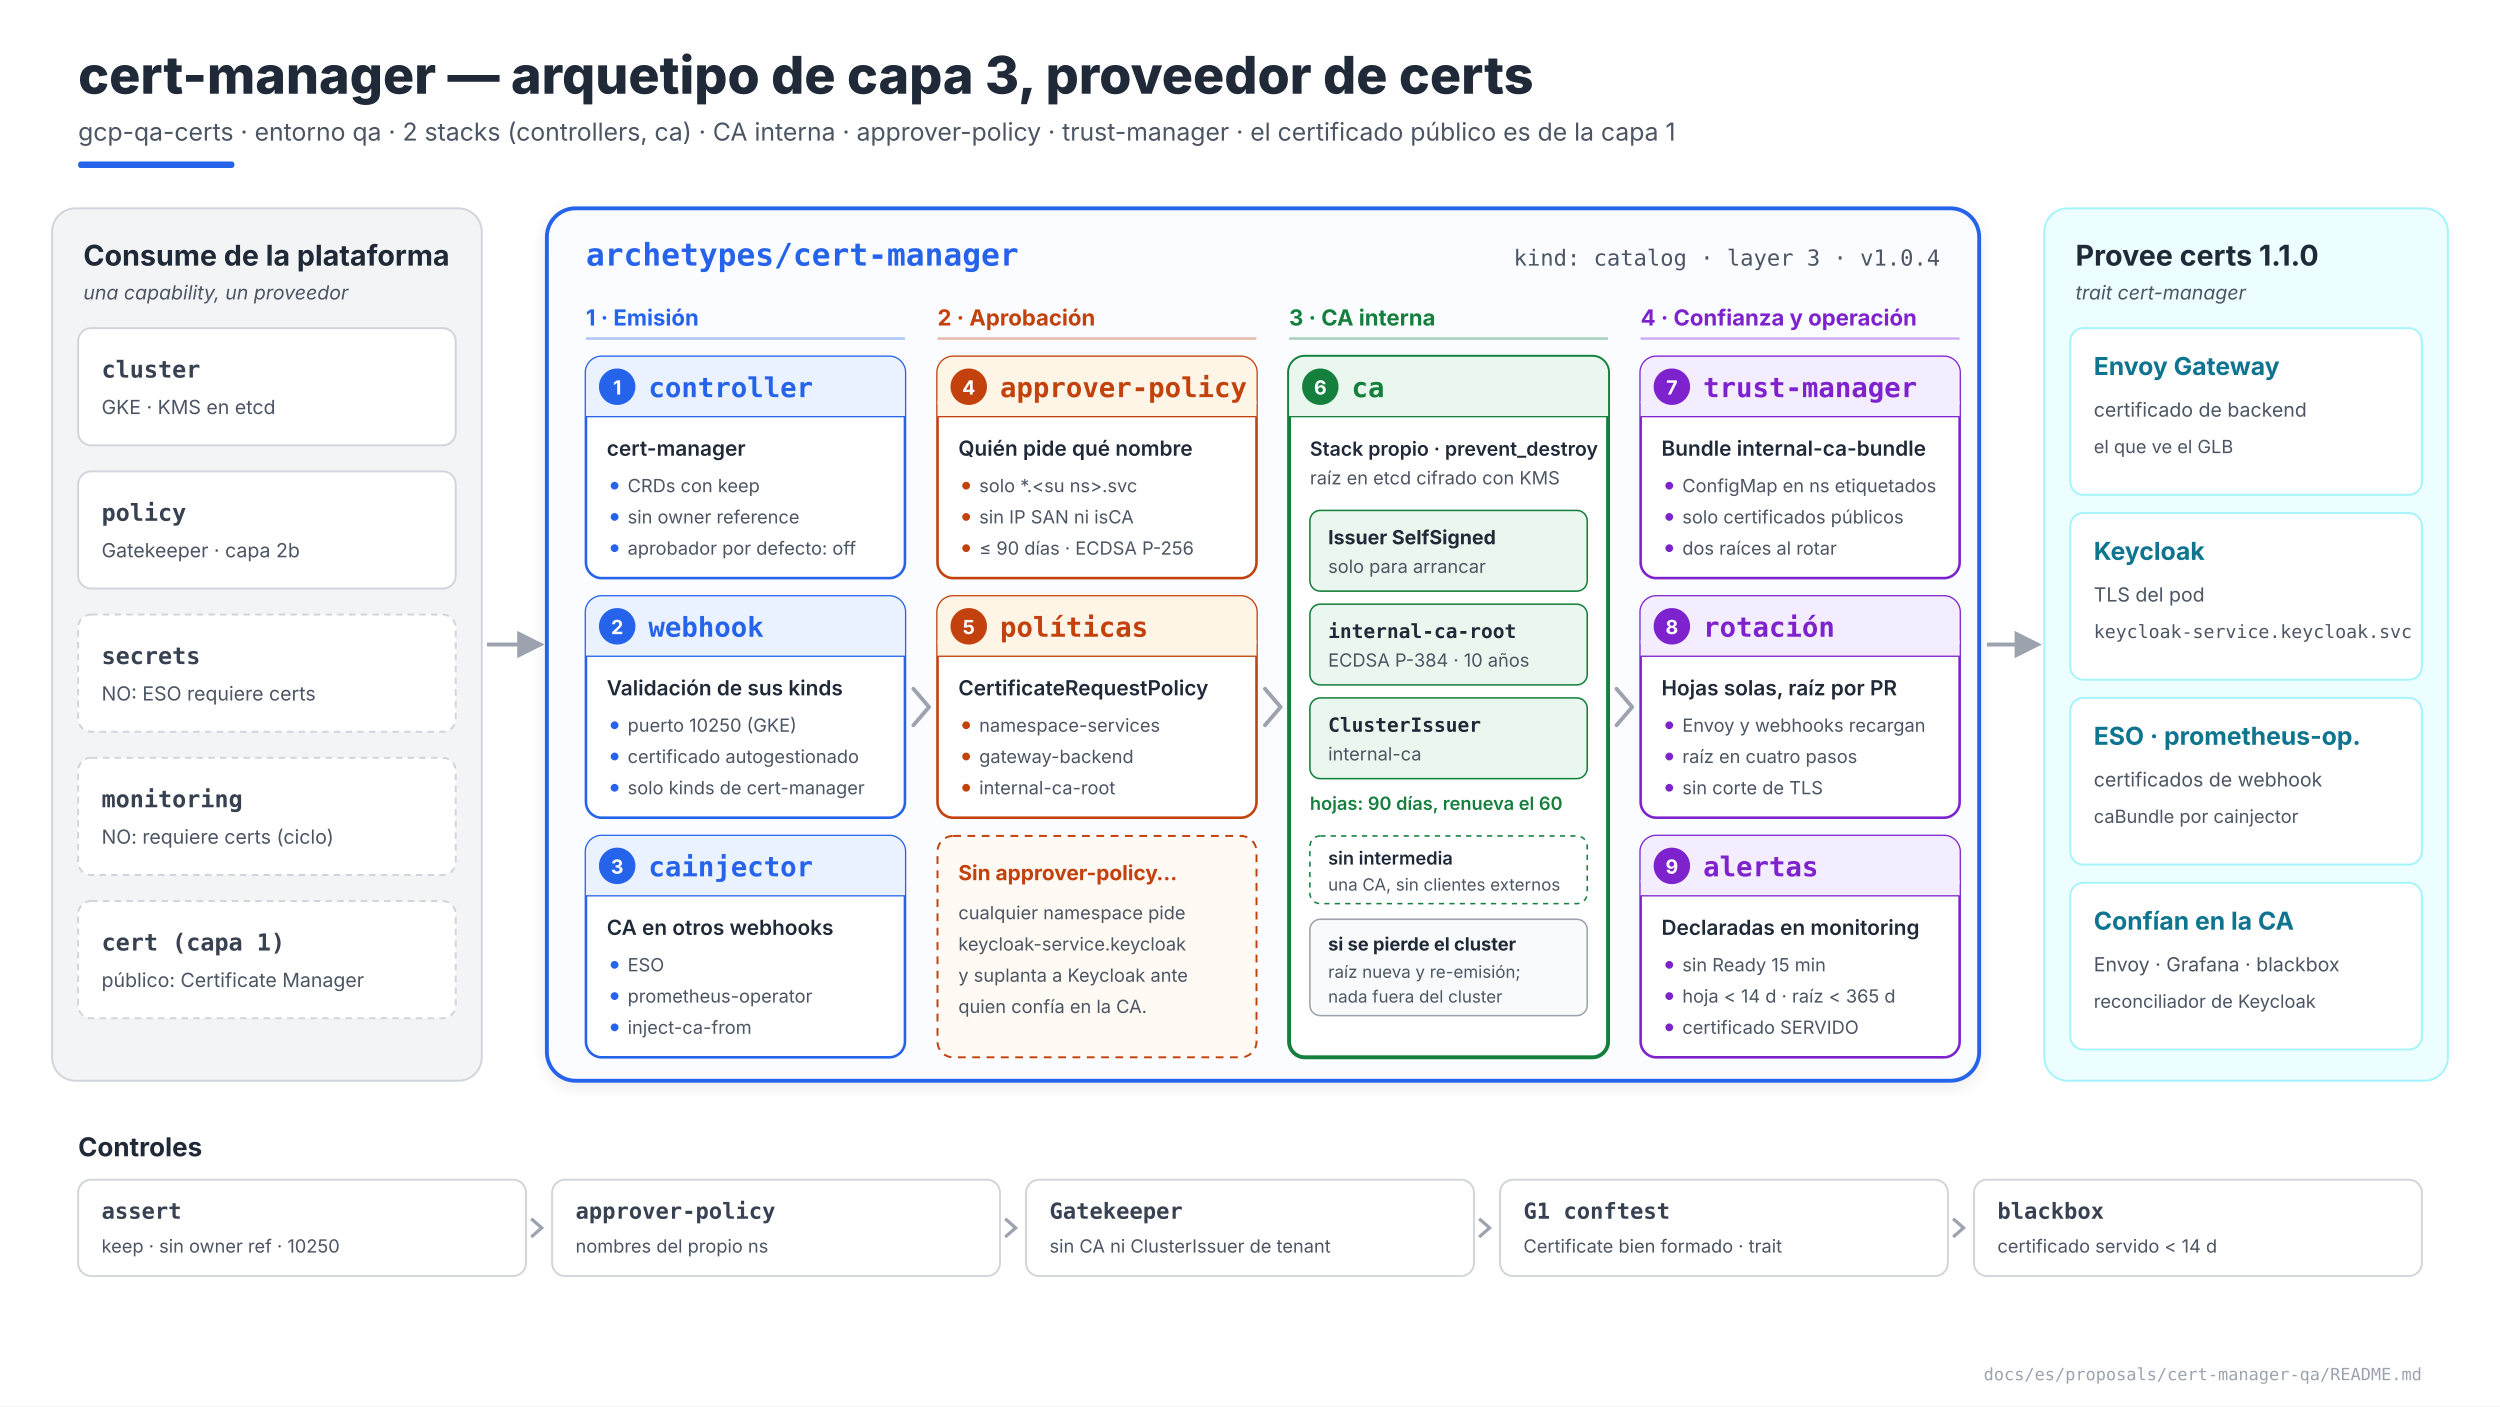
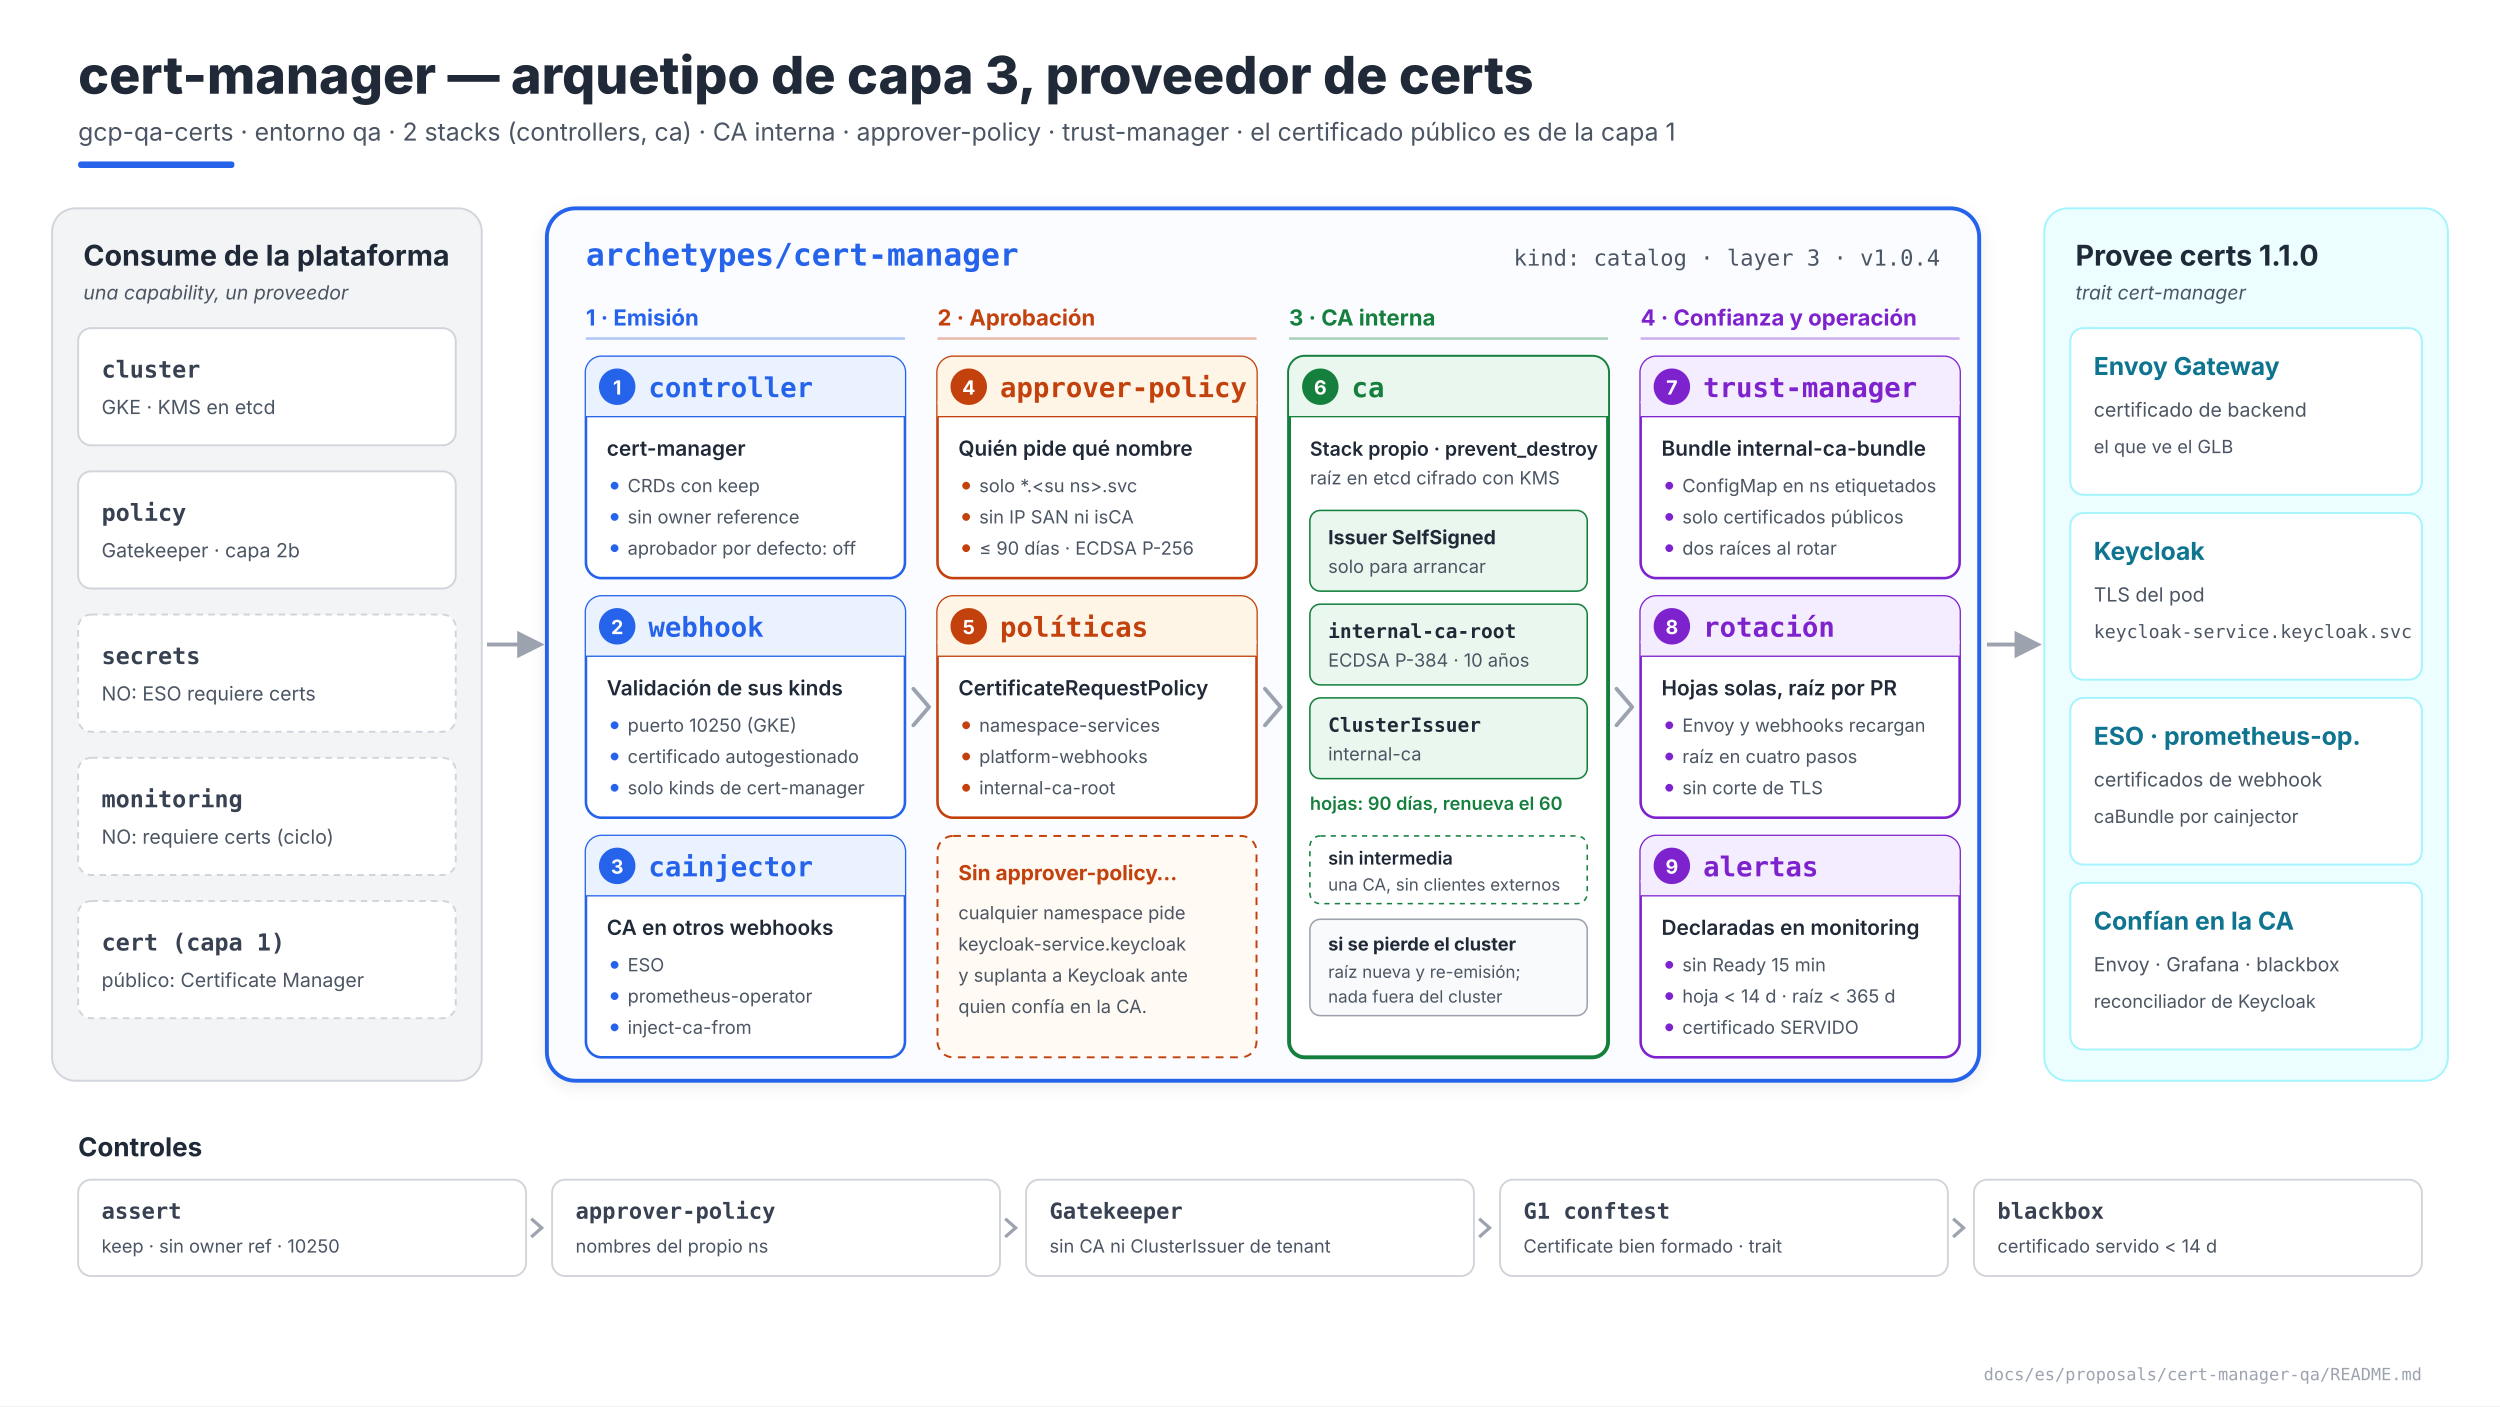
<svg xmlns="http://www.w3.org/2000/svg" viewBox="0 0 1920 1080" width="1920" height="1080" role="img" aria-label="Arquetipo cert-manager: bloques">
  <defs>
    <marker id="ah" viewBox="0 0 10 10" refX="8" refY="5" markerWidth="7" markerHeight="7" orient="auto-start-reverse">
      <path d="M0,0 L10,5 L0,10 z" fill="#9ca3af" />
    </marker>
    <filter id="sh" x="-5%" y="-5%" width="110%" height="115%">
      <feDropShadow dx="0" dy="3" stdDeviation="6" flood-color="#111827" flood-opacity="0.08" />
    </filter>
  </defs>
  <rect width="1920" height="1080" fill="#ffffff" />
  <text x="60" y="72" font-family="'Inter','Segoe UI','Helvetica Neue',Arial,sans-serif" font-size="40" font-weight="800" fill="#1f2937" text-anchor="start">cert-manager — arquetipo de capa 3, proveedor de certs</text>
  <text x="60" y="108" font-family="'Inter','Segoe UI','Helvetica Neue',Arial,sans-serif" font-size="19" font-weight="400" fill="#4b5563" text-anchor="start">gcp-qa-certs · entorno qa · 2 stacks (controllers, ca) · CA interna · approver-policy · trust-manager · el certificado público es de la capa 1</text>
  <rect x="60" y="124" width="120" height="5" rx="2" fill="#2563eb" />
  <rect x="40" y="160" width="330" height="670" rx="18" fill="#f3f4f6" stroke="#d1d5db" stroke-width="1.5" />
  <text x="64" y="204" font-family="'Inter','Segoe UI','Helvetica Neue',Arial,sans-serif" font-size="22" font-weight="700" fill="#1f2937" text-anchor="start">Consume de la plataforma</text>
  <text x="64" y="230" font-family="'Inter','Segoe UI','Helvetica Neue',Arial,sans-serif" font-size="15" font-weight="400" fill="#4b5563" text-anchor="start" font-style="italic">una capability, un proveedor</text>
  <rect x="60" y="252" width="290" height="90" rx="10" fill="#ffffff" stroke="#d1d5db" stroke-width="1.5" />
  <text x="78" y="290" font-family="'JetBrains Mono','SFMono-Regular',Consolas,monospace" font-size="18" font-weight="700" fill="#374151" text-anchor="start">cluster</text>
  <text x="78" y="318" font-family="'Inter','Segoe UI','Helvetica Neue',Arial,sans-serif" font-size="15" font-weight="400" fill="#4b5563" text-anchor="start">GKE · KMS en etcd</text>
  <rect x="60" y="362" width="290" height="90" rx="10" fill="#ffffff" stroke="#d1d5db" stroke-width="1.5" />
  <text x="78" y="400" font-family="'JetBrains Mono','SFMono-Regular',Consolas,monospace" font-size="18" font-weight="700" fill="#374151" text-anchor="start">policy</text>
  <text x="78" y="428" font-family="'Inter','Segoe UI','Helvetica Neue',Arial,sans-serif" font-size="15" font-weight="400" fill="#4b5563" text-anchor="start">Gatekeeper · capa 2b</text>
  <rect x="60" y="472" width="290" height="90" rx="10" fill="#ffffff" stroke="#d1d5db" stroke-width="1.5" stroke-dasharray="5 4" />
  <text x="78" y="510" font-family="'JetBrains Mono','SFMono-Regular',Consolas,monospace" font-size="18" font-weight="700" fill="#374151" text-anchor="start">secrets</text>
  <text x="78" y="538" font-family="'Inter','Segoe UI','Helvetica Neue',Arial,sans-serif" font-size="15" font-weight="400" fill="#4b5563" text-anchor="start">NO: ESO requiere certs</text>
  <rect x="60" y="582" width="290" height="90" rx="10" fill="#ffffff" stroke="#d1d5db" stroke-width="1.5" stroke-dasharray="5 4" />
  <text x="78" y="620" font-family="'JetBrains Mono','SFMono-Regular',Consolas,monospace" font-size="18" font-weight="700" fill="#374151" text-anchor="start">monitoring</text>
  <text x="78" y="648" font-family="'Inter','Segoe UI','Helvetica Neue',Arial,sans-serif" font-size="15" font-weight="400" fill="#4b5563" text-anchor="start">NO: requiere certs (ciclo)</text>
  <rect x="60" y="692" width="290" height="90" rx="10" fill="#ffffff" stroke="#d1d5db" stroke-width="1.5" stroke-dasharray="5 4" />
  <text x="78" y="730" font-family="'JetBrains Mono','SFMono-Regular',Consolas,monospace" font-size="18" font-weight="700" fill="#374151" text-anchor="start">cert (capa 1)</text>
  <text x="78" y="758" font-family="'Inter','Segoe UI','Helvetica Neue',Arial,sans-serif" font-size="15" font-weight="400" fill="#4b5563" text-anchor="start">público: Certificate Manager</text>
  <g filter="url(#sh)">
    <rect x="420" y="160" width="1100" height="670" rx="22" fill="#fbfcff" stroke="#2563eb" stroke-width="3" />
  </g>
  <text x="450" y="204" font-family="'JetBrains Mono','SFMono-Regular',Consolas,monospace" font-size="24" font-weight="800" fill="#2563eb" text-anchor="start">archetypes/cert-manager</text>
  <text x="1490" y="204" font-family="'JetBrains Mono','SFMono-Regular',Consolas,monospace" font-size="17" font-weight="500" fill="#4b5563" text-anchor="end">kind: catalog · layer 3 · v1.0.4</text>
  <text x="450" y="250" font-family="'Inter','Segoe UI','Helvetica Neue',Arial,sans-serif" font-size="17" font-weight="700" fill="#2563eb" text-anchor="start">1 · Emisión</text>
  <line x1="450" y1="260" x2="695" y2="260" stroke="#2563eb" stroke-width="2" opacity="0.35" />
  <text x="720" y="250" font-family="'Inter','Segoe UI','Helvetica Neue',Arial,sans-serif" font-size="17" font-weight="700" fill="#c2410c" text-anchor="start">2 · Aprobación</text>
  <line x1="720" y1="260" x2="965" y2="260" stroke="#c2410c" stroke-width="2" opacity="0.35" />
  <text x="990" y="250" font-family="'Inter','Segoe UI','Helvetica Neue',Arial,sans-serif" font-size="17" font-weight="700" fill="#15803d" text-anchor="start">3 · CA interna</text>
  <line x1="990" y1="260" x2="1235" y2="260" stroke="#15803d" stroke-width="2" opacity="0.35" />
  <text x="1260" y="250" font-family="'Inter','Segoe UI','Helvetica Neue',Arial,sans-serif" font-size="17" font-weight="700" fill="#7e22ce" text-anchor="start">4 · Confianza y operación</text>
  <line x1="1260" y1="260" x2="1505" y2="260" stroke="#7e22ce" stroke-width="2" opacity="0.35" />
  <rect x="450" y="274" width="245" height="170" rx="12" fill="#ffffff" stroke="#2563eb" stroke-width="2" />
  <rect x="450" y="274" width="245" height="46" rx="12" fill="#eaf1ff" />
  <rect x="450" y="308" width="245" height="12" fill="#eaf1ff" />
  <line x1="450" y1="320" x2="695" y2="320" stroke="#2563eb" stroke-width="1" />
  <circle cx="474" cy="297" r="14" fill="#2563eb" />
  <text x="474" y="303" font-family="'Inter','Segoe UI','Helvetica Neue',Arial,sans-serif" font-size="15" font-weight="700" fill="#ffffff" text-anchor="middle">1</text>
  <text x="498" y="305" font-family="'JetBrains Mono','SFMono-Regular',Consolas,monospace" font-size="21" font-weight="700" fill="#2563eb" text-anchor="start">controller</text>
  <text x="466" y="350" font-family="'Inter','Segoe UI','Helvetica Neue',Arial,sans-serif" font-size="16" font-weight="600" fill="#1f2937" text-anchor="start">cert-manager</text>
  <circle cx="472" cy="373" r="3" fill="#2563eb" />
  <text x="482" y="378" font-family="'Inter','Segoe UI','Helvetica Neue',Arial,sans-serif" font-size="14" font-weight="400" fill="#4b5563" text-anchor="start">CRDs con keep</text>
  <circle cx="472" cy="397" r="3" fill="#2563eb" />
  <text x="482" y="402" font-family="'Inter','Segoe UI','Helvetica Neue',Arial,sans-serif" font-size="14" font-weight="400" fill="#4b5563" text-anchor="start">sin owner reference</text>
  <circle cx="472" cy="421" r="3" fill="#2563eb" />
  <text x="482" y="426" font-family="'Inter','Segoe UI','Helvetica Neue',Arial,sans-serif" font-size="14" font-weight="400" fill="#4b5563" text-anchor="start">aprobador por defecto: off</text>
  <rect x="450" y="458" width="245" height="170" rx="12" fill="#ffffff" stroke="#2563eb" stroke-width="2" />
  <rect x="450" y="458" width="245" height="46" rx="12" fill="#eaf1ff" />
  <rect x="450" y="492" width="245" height="12" fill="#eaf1ff" />
  <line x1="450" y1="504" x2="695" y2="504" stroke="#2563eb" stroke-width="1" />
  <circle cx="474" cy="481" r="14" fill="#2563eb" />
  <text x="474" y="487" font-family="'Inter','Segoe UI','Helvetica Neue',Arial,sans-serif" font-size="15" font-weight="700" fill="#ffffff" text-anchor="middle">2</text>
  <text x="498" y="489" font-family="'JetBrains Mono','SFMono-Regular',Consolas,monospace" font-size="21" font-weight="700" fill="#2563eb" text-anchor="start">webhook</text>
  <text x="466" y="534" font-family="'Inter','Segoe UI','Helvetica Neue',Arial,sans-serif" font-size="16" font-weight="600" fill="#1f2937" text-anchor="start">Validación de sus kinds</text>
  <circle cx="472" cy="557" r="3" fill="#2563eb" />
  <text x="482" y="562" font-family="'Inter','Segoe UI','Helvetica Neue',Arial,sans-serif" font-size="14" font-weight="400" fill="#4b5563" text-anchor="start">puerto 10250 (GKE)</text>
  <circle cx="472" cy="581" r="3" fill="#2563eb" />
  <text x="482" y="586" font-family="'Inter','Segoe UI','Helvetica Neue',Arial,sans-serif" font-size="14" font-weight="400" fill="#4b5563" text-anchor="start">certificado autogestionado</text>
  <circle cx="472" cy="605" r="3" fill="#2563eb" />
  <text x="482" y="610" font-family="'Inter','Segoe UI','Helvetica Neue',Arial,sans-serif" font-size="14" font-weight="400" fill="#4b5563" text-anchor="start">solo kinds de cert-manager</text>
  <rect x="450" y="642" width="245" height="170" rx="12" fill="#ffffff" stroke="#2563eb" stroke-width="2" />
  <rect x="450" y="642" width="245" height="46" rx="12" fill="#eaf1ff" />
  <rect x="450" y="676" width="245" height="12" fill="#eaf1ff" />
  <line x1="450" y1="688" x2="695" y2="688" stroke="#2563eb" stroke-width="1" />
  <circle cx="474" cy="665" r="14" fill="#2563eb" />
  <text x="474" y="671" font-family="'Inter','Segoe UI','Helvetica Neue',Arial,sans-serif" font-size="15" font-weight="700" fill="#ffffff" text-anchor="middle">3</text>
  <text x="498" y="673" font-family="'JetBrains Mono','SFMono-Regular',Consolas,monospace" font-size="21" font-weight="700" fill="#2563eb" text-anchor="start">cainjector</text>
  <text x="466" y="718" font-family="'Inter','Segoe UI','Helvetica Neue',Arial,sans-serif" font-size="16" font-weight="600" fill="#1f2937" text-anchor="start">CA en otros webhooks</text>
  <circle cx="472" cy="741" r="3" fill="#2563eb" />
  <text x="482" y="746" font-family="'Inter','Segoe UI','Helvetica Neue',Arial,sans-serif" font-size="14" font-weight="400" fill="#4b5563" text-anchor="start">ESO</text>
  <circle cx="472" cy="765" r="3" fill="#2563eb" />
  <text x="482" y="770" font-family="'Inter','Segoe UI','Helvetica Neue',Arial,sans-serif" font-size="14" font-weight="400" fill="#4b5563" text-anchor="start">prometheus-operator</text>
  <circle cx="472" cy="789" r="3" fill="#2563eb" />
  <text x="482" y="794" font-family="'Inter','Segoe UI','Helvetica Neue',Arial,sans-serif" font-size="14" font-weight="400" fill="#4b5563" text-anchor="start">inject-ca-from</text>
  <rect x="720" y="274" width="245" height="170" rx="12" fill="#ffffff" stroke="#c2410c" stroke-width="2" />
  <rect x="720" y="274" width="245" height="46" rx="12" fill="#fff5e6" />
  <rect x="720" y="308" width="245" height="12" fill="#fff5e6" />
  <line x1="720" y1="320" x2="965" y2="320" stroke="#c2410c" stroke-width="1" />
  <circle cx="744" cy="297" r="14" fill="#c2410c" />
  <text x="744" y="303" font-family="'Inter','Segoe UI','Helvetica Neue',Arial,sans-serif" font-size="15" font-weight="700" fill="#ffffff" text-anchor="middle">4</text>
  <text x="768" y="305" font-family="'JetBrains Mono','SFMono-Regular',Consolas,monospace" font-size="21" font-weight="700" fill="#c2410c" text-anchor="start">approver-policy</text>
  <text x="736" y="350" font-family="'Inter','Segoe UI','Helvetica Neue',Arial,sans-serif" font-size="16" font-weight="600" fill="#1f2937" text-anchor="start">Quién pide qué nombre</text>
  <circle cx="742" cy="373" r="3" fill="#c2410c" />
  <text x="752" y="378" font-family="'Inter','Segoe UI','Helvetica Neue',Arial,sans-serif" font-size="14" font-weight="400" fill="#4b5563" text-anchor="start">solo *.&lt;su ns&gt;.svc</text>
  <circle cx="742" cy="397" r="3" fill="#c2410c" />
  <text x="752" y="402" font-family="'Inter','Segoe UI','Helvetica Neue',Arial,sans-serif" font-size="14" font-weight="400" fill="#4b5563" text-anchor="start">sin IP SAN ni isCA</text>
  <circle cx="742" cy="421" r="3" fill="#c2410c" />
  <text x="752" y="426" font-family="'Inter','Segoe UI','Helvetica Neue',Arial,sans-serif" font-size="14" font-weight="400" fill="#4b5563" text-anchor="start">≤ 90 días · ECDSA P-256</text>
  <rect x="720" y="458" width="245" height="170" rx="12" fill="#ffffff" stroke="#c2410c" stroke-width="2" />
  <rect x="720" y="458" width="245" height="46" rx="12" fill="#fff5e6" />
  <rect x="720" y="492" width="245" height="12" fill="#fff5e6" />
  <line x1="720" y1="504" x2="965" y2="504" stroke="#c2410c" stroke-width="1" />
  <circle cx="744" cy="481" r="14" fill="#c2410c" />
  <text x="744" y="487" font-family="'Inter','Segoe UI','Helvetica Neue',Arial,sans-serif" font-size="15" font-weight="700" fill="#ffffff" text-anchor="middle">5</text>
  <text x="768" y="489" font-family="'JetBrains Mono','SFMono-Regular',Consolas,monospace" font-size="21" font-weight="700" fill="#c2410c" text-anchor="start">políticas</text>
  <text x="736" y="534" font-family="'Inter','Segoe UI','Helvetica Neue',Arial,sans-serif" font-size="16" font-weight="600" fill="#1f2937" text-anchor="start">CertificateRequestPolicy</text>
  <circle cx="742" cy="557" r="3" fill="#c2410c" />
  <text x="752" y="562" font-family="'Inter','Segoe UI','Helvetica Neue',Arial,sans-serif" font-size="14" font-weight="400" fill="#4b5563" text-anchor="start">namespace-services</text>
  <circle cx="742" cy="581" r="3" fill="#c2410c" />
-   <text x="752" y="586" font-family="'Inter','Segoe UI','Helvetica Neue',Arial,sans-serif" font-size="14" font-weight="400" fill="#4b5563" text-anchor="start">gateway-backend</text>
+   <text x="752" y="586" font-family="'Inter','Segoe UI','Helvetica Neue',Arial,sans-serif" font-size="14" font-weight="400" fill="#4b5563" text-anchor="start">platform-webhooks</text>
  <circle cx="742" cy="605" r="3" fill="#c2410c" />
  <text x="752" y="610" font-family="'Inter','Segoe UI','Helvetica Neue',Arial,sans-serif" font-size="14" font-weight="400" fill="#4b5563" text-anchor="start">internal-ca-root</text>
  <rect x="720" y="642" width="245" height="170" rx="12" fill="#fffaf3" stroke="#c2410c" stroke-width="1.5" stroke-dasharray="6 5" />
  <text x="736" y="676" font-family="'Inter','Segoe UI','Helvetica Neue',Arial,sans-serif" font-size="16" font-weight="700" fill="#c2410c" text-anchor="start">Sin approver-policy…</text>
  <text x="736" y="706" font-family="'Inter','Segoe UI','Helvetica Neue',Arial,sans-serif" font-size="14" font-weight="400" fill="#4b5563" text-anchor="start">cualquier namespace pide</text>
  <text x="736" y="730" font-family="'Inter','Segoe UI','Helvetica Neue',Arial,sans-serif" font-size="14" font-weight="400" fill="#4b5563" text-anchor="start">keycloak-service.keycloak</text>
  <text x="736" y="754" font-family="'Inter','Segoe UI','Helvetica Neue',Arial,sans-serif" font-size="14" font-weight="400" fill="#4b5563" text-anchor="start">y suplanta a Keycloak ante</text>
  <text x="736" y="778" font-family="'Inter','Segoe UI','Helvetica Neue',Arial,sans-serif" font-size="14" font-weight="400" fill="#4b5563" text-anchor="start">quien confía en la CA.</text>
  <rect x="990" y="274" width="245" height="538" rx="12" fill="#ffffff" stroke="#15803d" stroke-width="3" />
  <rect x="990" y="274" width="245" height="46" rx="12" fill="#e9f7ee" />
  <rect x="990" y="308" width="245" height="12" fill="#e9f7ee" />
  <line x1="990" y1="320" x2="1235" y2="320" stroke="#15803d" stroke-width="1" />
  <circle cx="1014" cy="297" r="14" fill="#15803d" />
  <text x="1014" y="303" font-family="'Inter','Segoe UI','Helvetica Neue',Arial,sans-serif" font-size="15" font-weight="700" fill="#ffffff" text-anchor="middle">6</text>
  <text x="1038" y="305" font-family="'JetBrains Mono','SFMono-Regular',Consolas,monospace" font-size="21" font-weight="700" fill="#15803d" text-anchor="start">ca</text>
  <text x="1006" y="350" font-family="'Inter','Segoe UI','Helvetica Neue',Arial,sans-serif" font-size="15" font-weight="600" fill="#1f2937" text-anchor="start">Stack propio · prevent_destroy</text>
  <text x="1006" y="372" font-family="'Inter','Segoe UI','Helvetica Neue',Arial,sans-serif" font-size="14" font-weight="400" fill="#4b5563" text-anchor="start">raíz en etcd cifrado con KMS</text>
  <rect x="1006" y="392" width="213" height="62" rx="8" fill="#e9f7ee" stroke="#15803d" stroke-width="1.2" />
  <text x="1020" y="418" font-family="'Inter','Segoe UI','Helvetica Neue',Arial,sans-serif" font-size="15" font-weight="700" fill="#1f2937" text-anchor="start">Issuer SelfSigned</text>
  <text x="1020" y="440" font-family="'Inter','Segoe UI','Helvetica Neue',Arial,sans-serif" font-size="14" font-weight="400" fill="#4b5563" text-anchor="start">solo para arrancar</text>
  <rect x="1006" y="464" width="213" height="62" rx="8" fill="#e9f7ee" stroke="#15803d" stroke-width="1.2" />
  <text x="1020" y="490" font-family="'JetBrains Mono','SFMono-Regular',Consolas,monospace" font-size="15" font-weight="700" fill="#1f2937" text-anchor="start">internal-ca-root</text>
  <text x="1020" y="512" font-family="'Inter','Segoe UI','Helvetica Neue',Arial,sans-serif" font-size="14" font-weight="400" fill="#4b5563" text-anchor="start">ECDSA P-384 · 10 años</text>
  <rect x="1006" y="536" width="213" height="62" rx="8" fill="#e9f7ee" stroke="#15803d" stroke-width="1.2" />
  <text x="1020" y="562" font-family="'JetBrains Mono','SFMono-Regular',Consolas,monospace" font-size="15" font-weight="700" fill="#1f2937" text-anchor="start">ClusterIssuer</text>
  <text x="1020" y="584" font-family="'Inter','Segoe UI','Helvetica Neue',Arial,sans-serif" font-size="14" font-weight="400" fill="#4b5563" text-anchor="start">internal-ca</text>
  <text x="1006" y="622" font-family="'Inter','Segoe UI','Helvetica Neue',Arial,sans-serif" font-size="14" font-weight="600" fill="#15803d" text-anchor="start">hojas: 90 días, renueva el 60</text>
  <rect x="1006" y="642" width="213" height="52" rx="8" fill="#ffffff" stroke="#15803d" stroke-width="1.2" stroke-dasharray="4 4" />
  <text x="1020" y="664" font-family="'Inter','Segoe UI','Helvetica Neue',Arial,sans-serif" font-size="14" font-weight="600" fill="#1f2937" text-anchor="start">sin intermedia</text>
  <text x="1020" y="684" font-family="'Inter','Segoe UI','Helvetica Neue',Arial,sans-serif" font-size="13" font-weight="400" fill="#4b5563" text-anchor="start">una CA, sin clientes externos</text>
  <rect x="1006" y="706" width="213" height="74" rx="8" fill="#f9fafb" stroke="#9ca3af" stroke-width="1.2" />
  <text x="1020" y="730" font-family="'Inter','Segoe UI','Helvetica Neue',Arial,sans-serif" font-size="14" font-weight="700" fill="#1f2937" text-anchor="start">si se pierde el cluster</text>
  <text x="1020" y="751" font-family="'Inter','Segoe UI','Helvetica Neue',Arial,sans-serif" font-size="13" font-weight="400" fill="#4b5563" text-anchor="start">raíz nueva y re-emisión;</text>
  <text x="1020" y="770" font-family="'Inter','Segoe UI','Helvetica Neue',Arial,sans-serif" font-size="13" font-weight="400" fill="#4b5563" text-anchor="start">nada fuera del cluster</text>
  <rect x="1260" y="274" width="245" height="170" rx="12" fill="#ffffff" stroke="#7e22ce" stroke-width="2" />
  <rect x="1260" y="274" width="245" height="46" rx="12" fill="#f4ecff" />
  <rect x="1260" y="308" width="245" height="12" fill="#f4ecff" />
  <line x1="1260" y1="320" x2="1505" y2="320" stroke="#7e22ce" stroke-width="1" />
  <circle cx="1284" cy="297" r="14" fill="#7e22ce" />
  <text x="1284" y="303" font-family="'Inter','Segoe UI','Helvetica Neue',Arial,sans-serif" font-size="15" font-weight="700" fill="#ffffff" text-anchor="middle">7</text>
  <text x="1308" y="305" font-family="'JetBrains Mono','SFMono-Regular',Consolas,monospace" font-size="21" font-weight="700" fill="#7e22ce" text-anchor="start">trust-manager</text>
  <text x="1276" y="350" font-family="'Inter','Segoe UI','Helvetica Neue',Arial,sans-serif" font-size="16" font-weight="600" fill="#1f2937" text-anchor="start">Bundle internal-ca-bundle</text>
  <circle cx="1282" cy="373" r="3" fill="#7e22ce" />
  <text x="1292" y="378" font-family="'Inter','Segoe UI','Helvetica Neue',Arial,sans-serif" font-size="14" font-weight="400" fill="#4b5563" text-anchor="start">ConfigMap en ns etiquetados</text>
  <circle cx="1282" cy="397" r="3" fill="#7e22ce" />
  <text x="1292" y="402" font-family="'Inter','Segoe UI','Helvetica Neue',Arial,sans-serif" font-size="14" font-weight="400" fill="#4b5563" text-anchor="start">solo certificados públicos</text>
  <circle cx="1282" cy="421" r="3" fill="#7e22ce" />
  <text x="1292" y="426" font-family="'Inter','Segoe UI','Helvetica Neue',Arial,sans-serif" font-size="14" font-weight="400" fill="#4b5563" text-anchor="start">dos raíces al rotar</text>
  <rect x="1260" y="458" width="245" height="170" rx="12" fill="#ffffff" stroke="#7e22ce" stroke-width="2" />
  <rect x="1260" y="458" width="245" height="46" rx="12" fill="#f4ecff" />
  <rect x="1260" y="492" width="245" height="12" fill="#f4ecff" />
  <line x1="1260" y1="504" x2="1505" y2="504" stroke="#7e22ce" stroke-width="1" />
  <circle cx="1284" cy="481" r="14" fill="#7e22ce" />
  <text x="1284" y="487" font-family="'Inter','Segoe UI','Helvetica Neue',Arial,sans-serif" font-size="15" font-weight="700" fill="#ffffff" text-anchor="middle">8</text>
  <text x="1308" y="489" font-family="'JetBrains Mono','SFMono-Regular',Consolas,monospace" font-size="21" font-weight="700" fill="#7e22ce" text-anchor="start">rotación</text>
  <text x="1276" y="534" font-family="'Inter','Segoe UI','Helvetica Neue',Arial,sans-serif" font-size="16" font-weight="600" fill="#1f2937" text-anchor="start">Hojas solas, raíz por PR</text>
  <circle cx="1282" cy="557" r="3" fill="#7e22ce" />
  <text x="1292" y="562" font-family="'Inter','Segoe UI','Helvetica Neue',Arial,sans-serif" font-size="14" font-weight="400" fill="#4b5563" text-anchor="start">Envoy y webhooks recargan</text>
  <circle cx="1282" cy="581" r="3" fill="#7e22ce" />
  <text x="1292" y="586" font-family="'Inter','Segoe UI','Helvetica Neue',Arial,sans-serif" font-size="14" font-weight="400" fill="#4b5563" text-anchor="start">raíz en cuatro pasos</text>
  <circle cx="1282" cy="605" r="3" fill="#7e22ce" />
  <text x="1292" y="610" font-family="'Inter','Segoe UI','Helvetica Neue',Arial,sans-serif" font-size="14" font-weight="400" fill="#4b5563" text-anchor="start">sin corte de TLS</text>
  <rect x="1260" y="642" width="245" height="170" rx="12" fill="#ffffff" stroke="#7e22ce" stroke-width="2" />
  <rect x="1260" y="642" width="245" height="46" rx="12" fill="#f4ecff" />
  <rect x="1260" y="676" width="245" height="12" fill="#f4ecff" />
  <line x1="1260" y1="688" x2="1505" y2="688" stroke="#7e22ce" stroke-width="1" />
  <circle cx="1284" cy="665" r="14" fill="#7e22ce" />
  <text x="1284" y="671" font-family="'Inter','Segoe UI','Helvetica Neue',Arial,sans-serif" font-size="15" font-weight="700" fill="#ffffff" text-anchor="middle">9</text>
  <text x="1308" y="673" font-family="'JetBrains Mono','SFMono-Regular',Consolas,monospace" font-size="21" font-weight="700" fill="#7e22ce" text-anchor="start">alertas</text>
  <text x="1276" y="718" font-family="'Inter','Segoe UI','Helvetica Neue',Arial,sans-serif" font-size="16" font-weight="600" fill="#1f2937" text-anchor="start">Declaradas en monitoring</text>
  <circle cx="1282" cy="741" r="3" fill="#7e22ce" />
  <text x="1292" y="746" font-family="'Inter','Segoe UI','Helvetica Neue',Arial,sans-serif" font-size="14" font-weight="400" fill="#4b5563" text-anchor="start">sin Ready 15 min</text>
  <circle cx="1282" cy="765" r="3" fill="#7e22ce" />
  <text x="1292" y="770" font-family="'Inter','Segoe UI','Helvetica Neue',Arial,sans-serif" font-size="14" font-weight="400" fill="#4b5563" text-anchor="start">hoja &lt; 14 d · raíz &lt; 365 d</text>
  <circle cx="1282" cy="789" r="3" fill="#7e22ce" />
  <text x="1292" y="794" font-family="'Inter','Segoe UI','Helvetica Neue',Arial,sans-serif" font-size="14" font-weight="400" fill="#4b5563" text-anchor="start">certificado SERVIDO</text>
  <path d="M701.5,529.0 L713.5,543.0 L701.5,557.0" fill="none" stroke="#9ca3af" stroke-width="3" stroke-linecap="round" stroke-linejoin="round" />
  <path d="M971.5,529.0 L983.5,543.0 L971.5,557.0" fill="none" stroke="#9ca3af" stroke-width="3" stroke-linecap="round" stroke-linejoin="round" />
  <path d="M1241.5,529.0 L1253.5,543.0 L1241.5,557.0" fill="none" stroke="#9ca3af" stroke-width="3" stroke-linecap="round" stroke-linejoin="round" />
  <line x1="374" y1="495.0" x2="414" y2="495.0" stroke="#9ca3af" stroke-width="3" marker-end="url(#ah)" />
  <rect x="1570" y="160" width="310" height="670" rx="18" fill="#ecfeff" stroke="#a5f3fc" stroke-width="1.5" />
  <text x="1594" y="204" font-family="'Inter','Segoe UI','Helvetica Neue',Arial,sans-serif" font-size="22" font-weight="700" fill="#1f2937" text-anchor="start">Provee certs 1.1.0</text>
  <text x="1594" y="230" font-family="'Inter','Segoe UI','Helvetica Neue',Arial,sans-serif" font-size="15" font-weight="400" fill="#4b5563" text-anchor="start" font-style="italic">trait cert-manager</text>
  <rect x="1590" y="252" width="270" height="128" rx="10" fill="#ffffff" stroke="#a5f3fc" stroke-width="1.5" />
  <text x="1608" y="288" font-family="'Inter','Segoe UI','Helvetica Neue',Arial,sans-serif" font-size="19" font-weight="700" fill="#0e7490" text-anchor="start">Envoy Gateway</text>
  <text x="1608" y="320" font-family="'Inter','Segoe UI','Helvetica Neue',Arial,sans-serif" font-size="15" font-weight="400" fill="#4b5563" text-anchor="start">certificado de backend</text>
  <text x="1608" y="348" font-family="'Inter','Segoe UI','Helvetica Neue',Arial,sans-serif" font-size="14" font-weight="400" fill="#4b5563" text-anchor="start">el que ve el GLB</text>
  <rect x="1590" y="394" width="270" height="128" rx="10" fill="#ffffff" stroke="#a5f3fc" stroke-width="1.5" />
  <text x="1608" y="430" font-family="'Inter','Segoe UI','Helvetica Neue',Arial,sans-serif" font-size="19" font-weight="700" fill="#0e7490" text-anchor="start">Keycloak</text>
  <text x="1608" y="462" font-family="'Inter','Segoe UI','Helvetica Neue',Arial,sans-serif" font-size="15" font-weight="400" fill="#4b5563" text-anchor="start">TLS del pod</text>
  <text x="1608" y="490" font-family="'JetBrains Mono','SFMono-Regular',Consolas,monospace" font-size="14" font-weight="400" fill="#4b5563" text-anchor="start">keycloak-service.keycloak.svc</text>
  <rect x="1590" y="536" width="270" height="128" rx="10" fill="#ffffff" stroke="#a5f3fc" stroke-width="1.5" />
  <text x="1608" y="572" font-family="'Inter','Segoe UI','Helvetica Neue',Arial,sans-serif" font-size="19" font-weight="700" fill="#0e7490" text-anchor="start">ESO · prometheus-op.</text>
  <text x="1608" y="604" font-family="'Inter','Segoe UI','Helvetica Neue',Arial,sans-serif" font-size="15" font-weight="400" fill="#4b5563" text-anchor="start">certificados de webhook</text>
  <text x="1608" y="632" font-family="'Inter','Segoe UI','Helvetica Neue',Arial,sans-serif" font-size="14" font-weight="400" fill="#4b5563" text-anchor="start">caBundle por cainjector</text>
  <rect x="1590" y="678" width="270" height="128" rx="10" fill="#ffffff" stroke="#a5f3fc" stroke-width="1.5" />
  <text x="1608" y="714" font-family="'Inter','Segoe UI','Helvetica Neue',Arial,sans-serif" font-size="19" font-weight="700" fill="#0e7490" text-anchor="start">Confían en la CA</text>
  <text x="1608" y="746" font-family="'Inter','Segoe UI','Helvetica Neue',Arial,sans-serif" font-size="15" font-weight="400" fill="#4b5563" text-anchor="start">Envoy · Grafana · blackbox</text>
  <text x="1608" y="774" font-family="'Inter','Segoe UI','Helvetica Neue',Arial,sans-serif" font-size="14" font-weight="400" fill="#4b5563" text-anchor="start">reconciliador de Keycloak</text>
  <line x1="1526" y1="495.0" x2="1564" y2="495.0" stroke="#9ca3af" stroke-width="3" marker-end="url(#ah)" />
  <text x="60" y="888" font-family="'Inter','Segoe UI','Helvetica Neue',Arial,sans-serif" font-size="20" font-weight="700" fill="#1f2937" text-anchor="start">Controles</text>
  <rect x="60" y="906" width="344" height="74" rx="10" fill="#ffffff" stroke="#d1d5db" stroke-width="1.5" />
  <text x="78" y="936" font-family="'JetBrains Mono','SFMono-Regular',Consolas,monospace" font-size="17" font-weight="700" fill="#374151" text-anchor="start">assert</text>
  <text x="78" y="962" font-family="'Inter','Segoe UI','Helvetica Neue',Arial,sans-serif" font-size="14" font-weight="400" fill="#4b5563" text-anchor="start">keep · sin owner ref · 10250</text>
  <path d="M408,936 l8,7 l-8,7" fill="none" stroke="#9ca3af" stroke-width="2.5" />
  <rect x="424" y="906" width="344" height="74" rx="10" fill="#ffffff" stroke="#d1d5db" stroke-width="1.5" />
  <text x="442" y="936" font-family="'JetBrains Mono','SFMono-Regular',Consolas,monospace" font-size="17" font-weight="700" fill="#374151" text-anchor="start">approver-policy</text>
  <text x="442" y="962" font-family="'Inter','Segoe UI','Helvetica Neue',Arial,sans-serif" font-size="14" font-weight="400" fill="#4b5563" text-anchor="start">nombres del propio ns</text>
  <path d="M772,936 l8,7 l-8,7" fill="none" stroke="#9ca3af" stroke-width="2.5" />
  <rect x="788" y="906" width="344" height="74" rx="10" fill="#ffffff" stroke="#d1d5db" stroke-width="1.5" />
  <text x="806" y="936" font-family="'JetBrains Mono','SFMono-Regular',Consolas,monospace" font-size="17" font-weight="700" fill="#374151" text-anchor="start">Gatekeeper</text>
  <text x="806" y="962" font-family="'Inter','Segoe UI','Helvetica Neue',Arial,sans-serif" font-size="14" font-weight="400" fill="#4b5563" text-anchor="start">sin CA ni ClusterIssuer de tenant</text>
  <path d="M1136,936 l8,7 l-8,7" fill="none" stroke="#9ca3af" stroke-width="2.5" />
  <rect x="1152" y="906" width="344" height="74" rx="10" fill="#ffffff" stroke="#d1d5db" stroke-width="1.5" />
  <text x="1170" y="936" font-family="'JetBrains Mono','SFMono-Regular',Consolas,monospace" font-size="17" font-weight="700" fill="#374151" text-anchor="start">G1 conftest</text>
  <text x="1170" y="962" font-family="'Inter','Segoe UI','Helvetica Neue',Arial,sans-serif" font-size="14" font-weight="400" fill="#4b5563" text-anchor="start">Certificate bien formado · trait</text>
  <path d="M1500,936 l8,7 l-8,7" fill="none" stroke="#9ca3af" stroke-width="2.5" />
  <rect x="1516" y="906" width="344" height="74" rx="10" fill="#ffffff" stroke="#d1d5db" stroke-width="1.5" />
  <text x="1534" y="936" font-family="'JetBrains Mono','SFMono-Regular',Consolas,monospace" font-size="17" font-weight="700" fill="#374151" text-anchor="start">blackbox</text>
  <text x="1534" y="962" font-family="'Inter','Segoe UI','Helvetica Neue',Arial,sans-serif" font-size="14" font-weight="400" fill="#4b5563" text-anchor="start">certificado servido &lt; 14 d</text>
  <text x="1860" y="1060" font-family="'JetBrains Mono','SFMono-Regular',Consolas,monospace" font-size="13" font-weight="400" fill="#9ca3af" text-anchor="end">docs/es/proposals/cert-manager-qa/README.md</text>
</svg>
